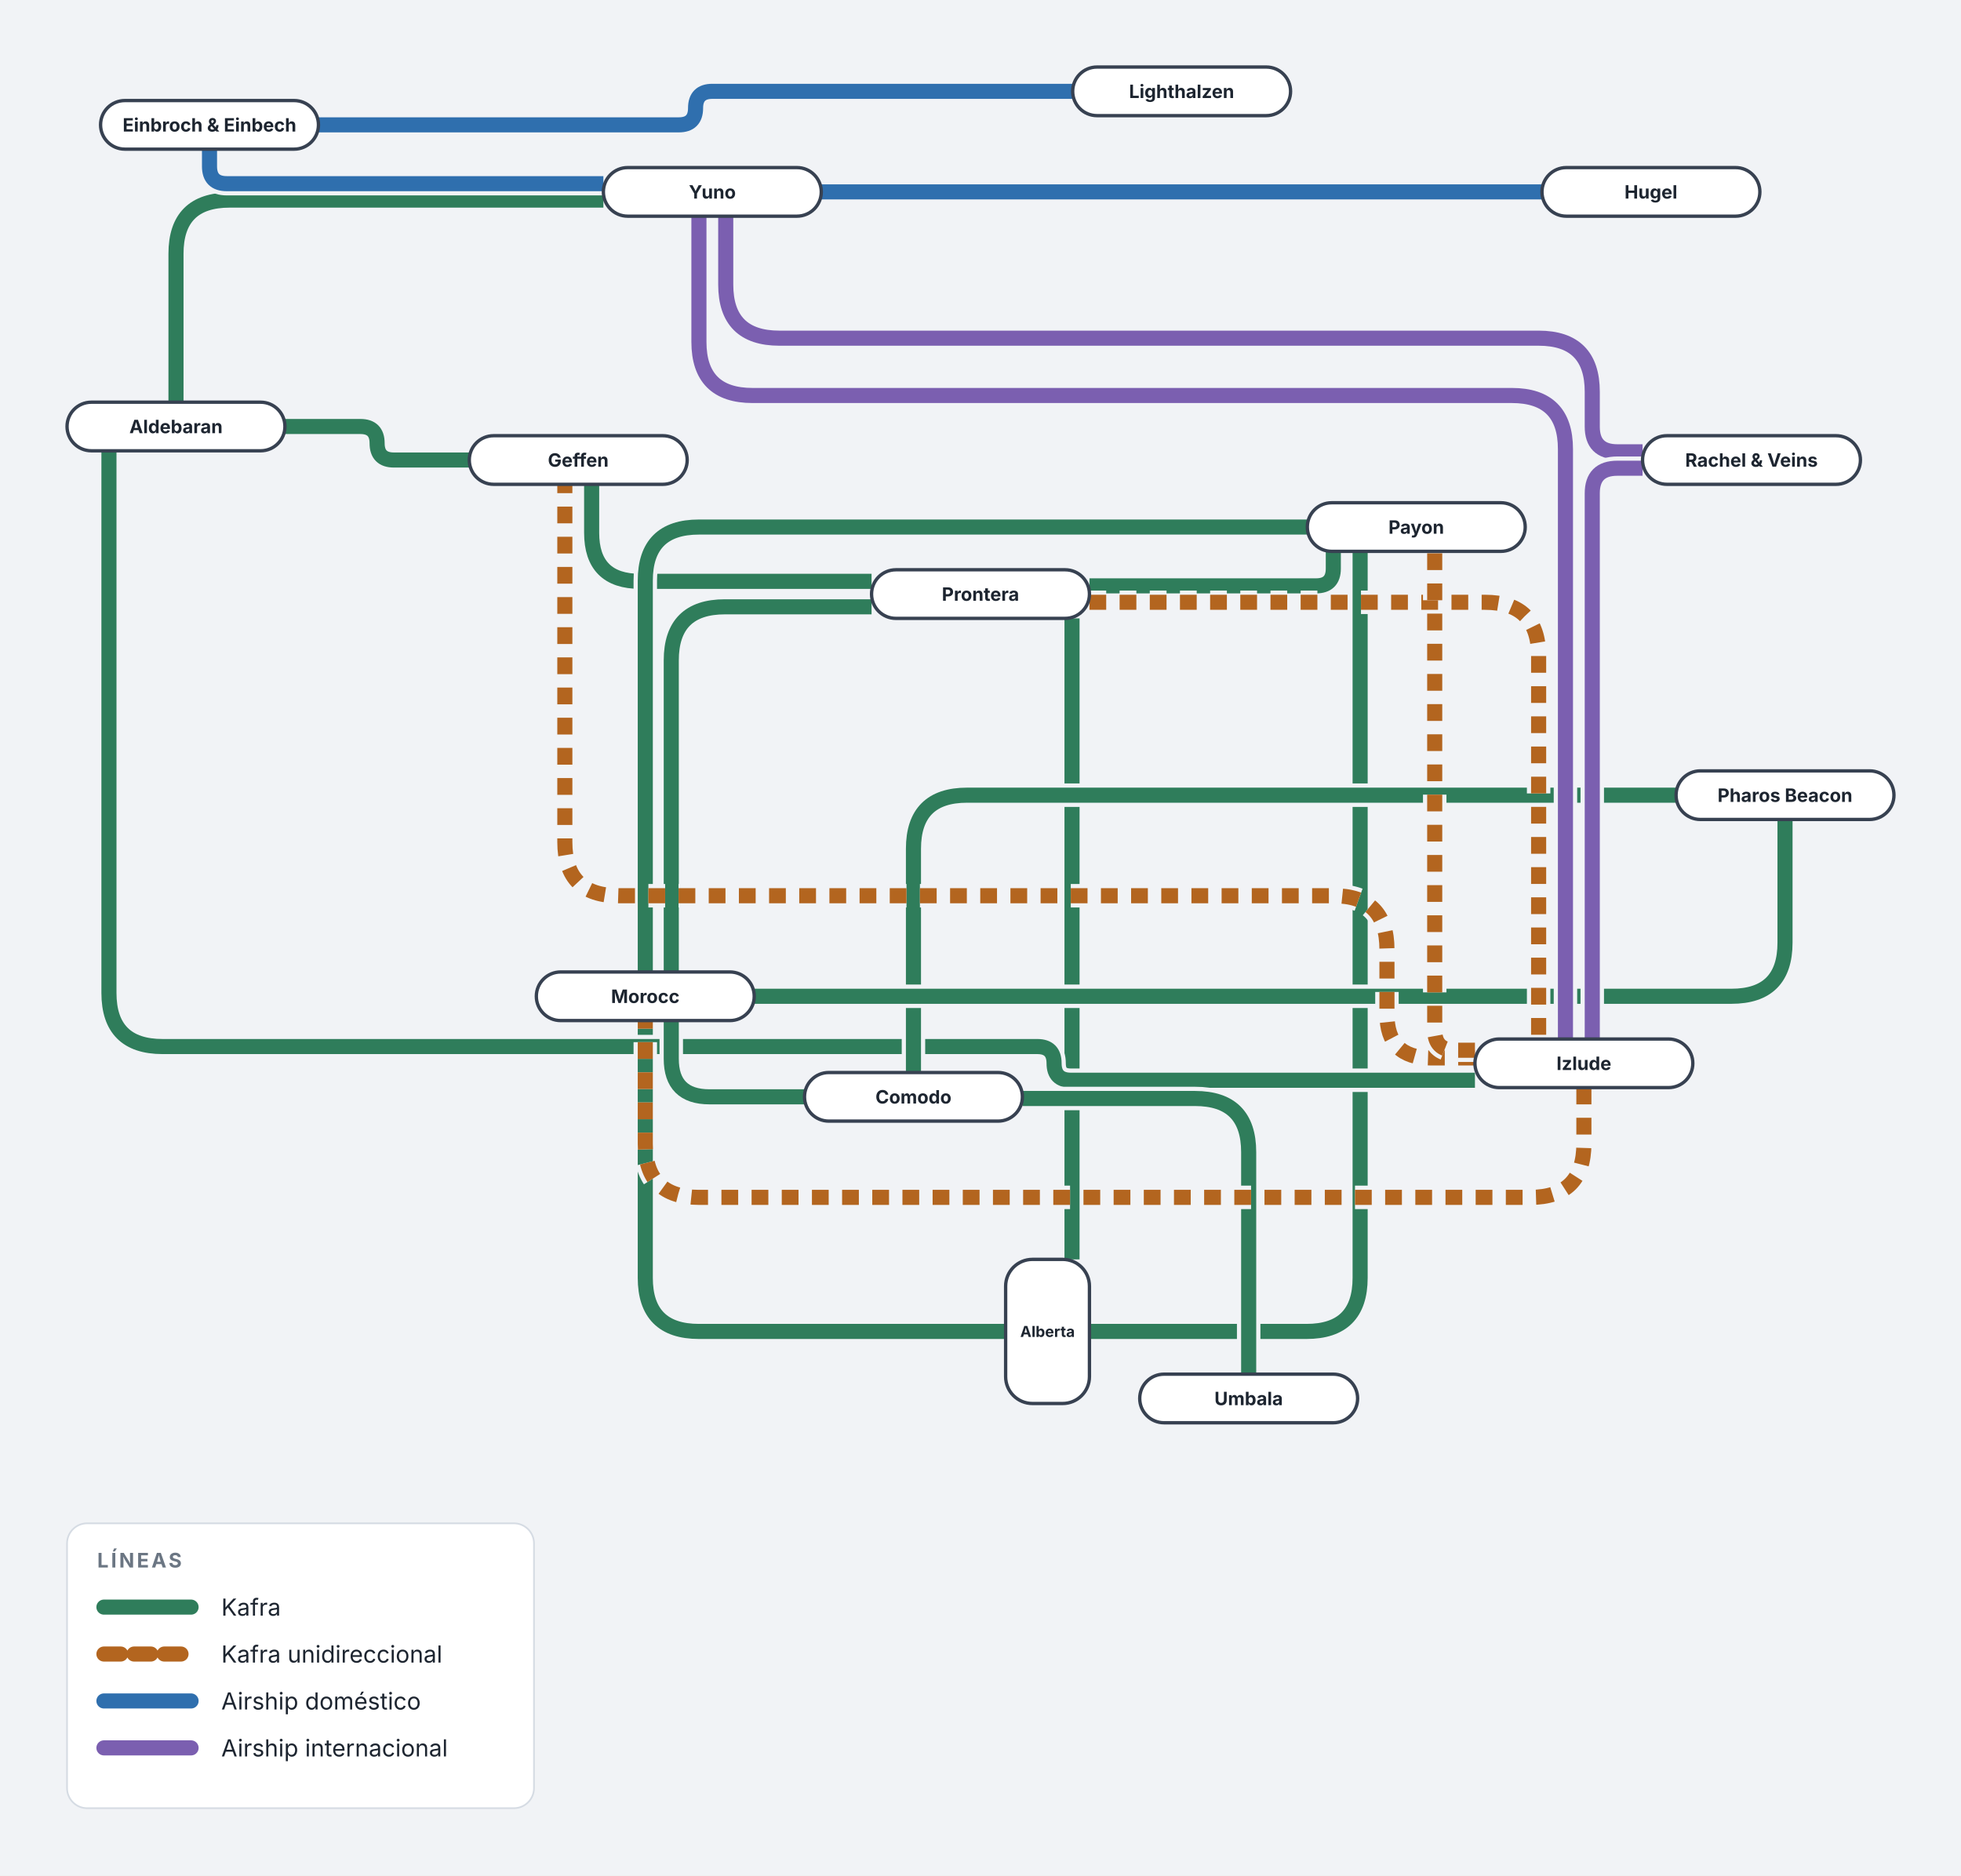
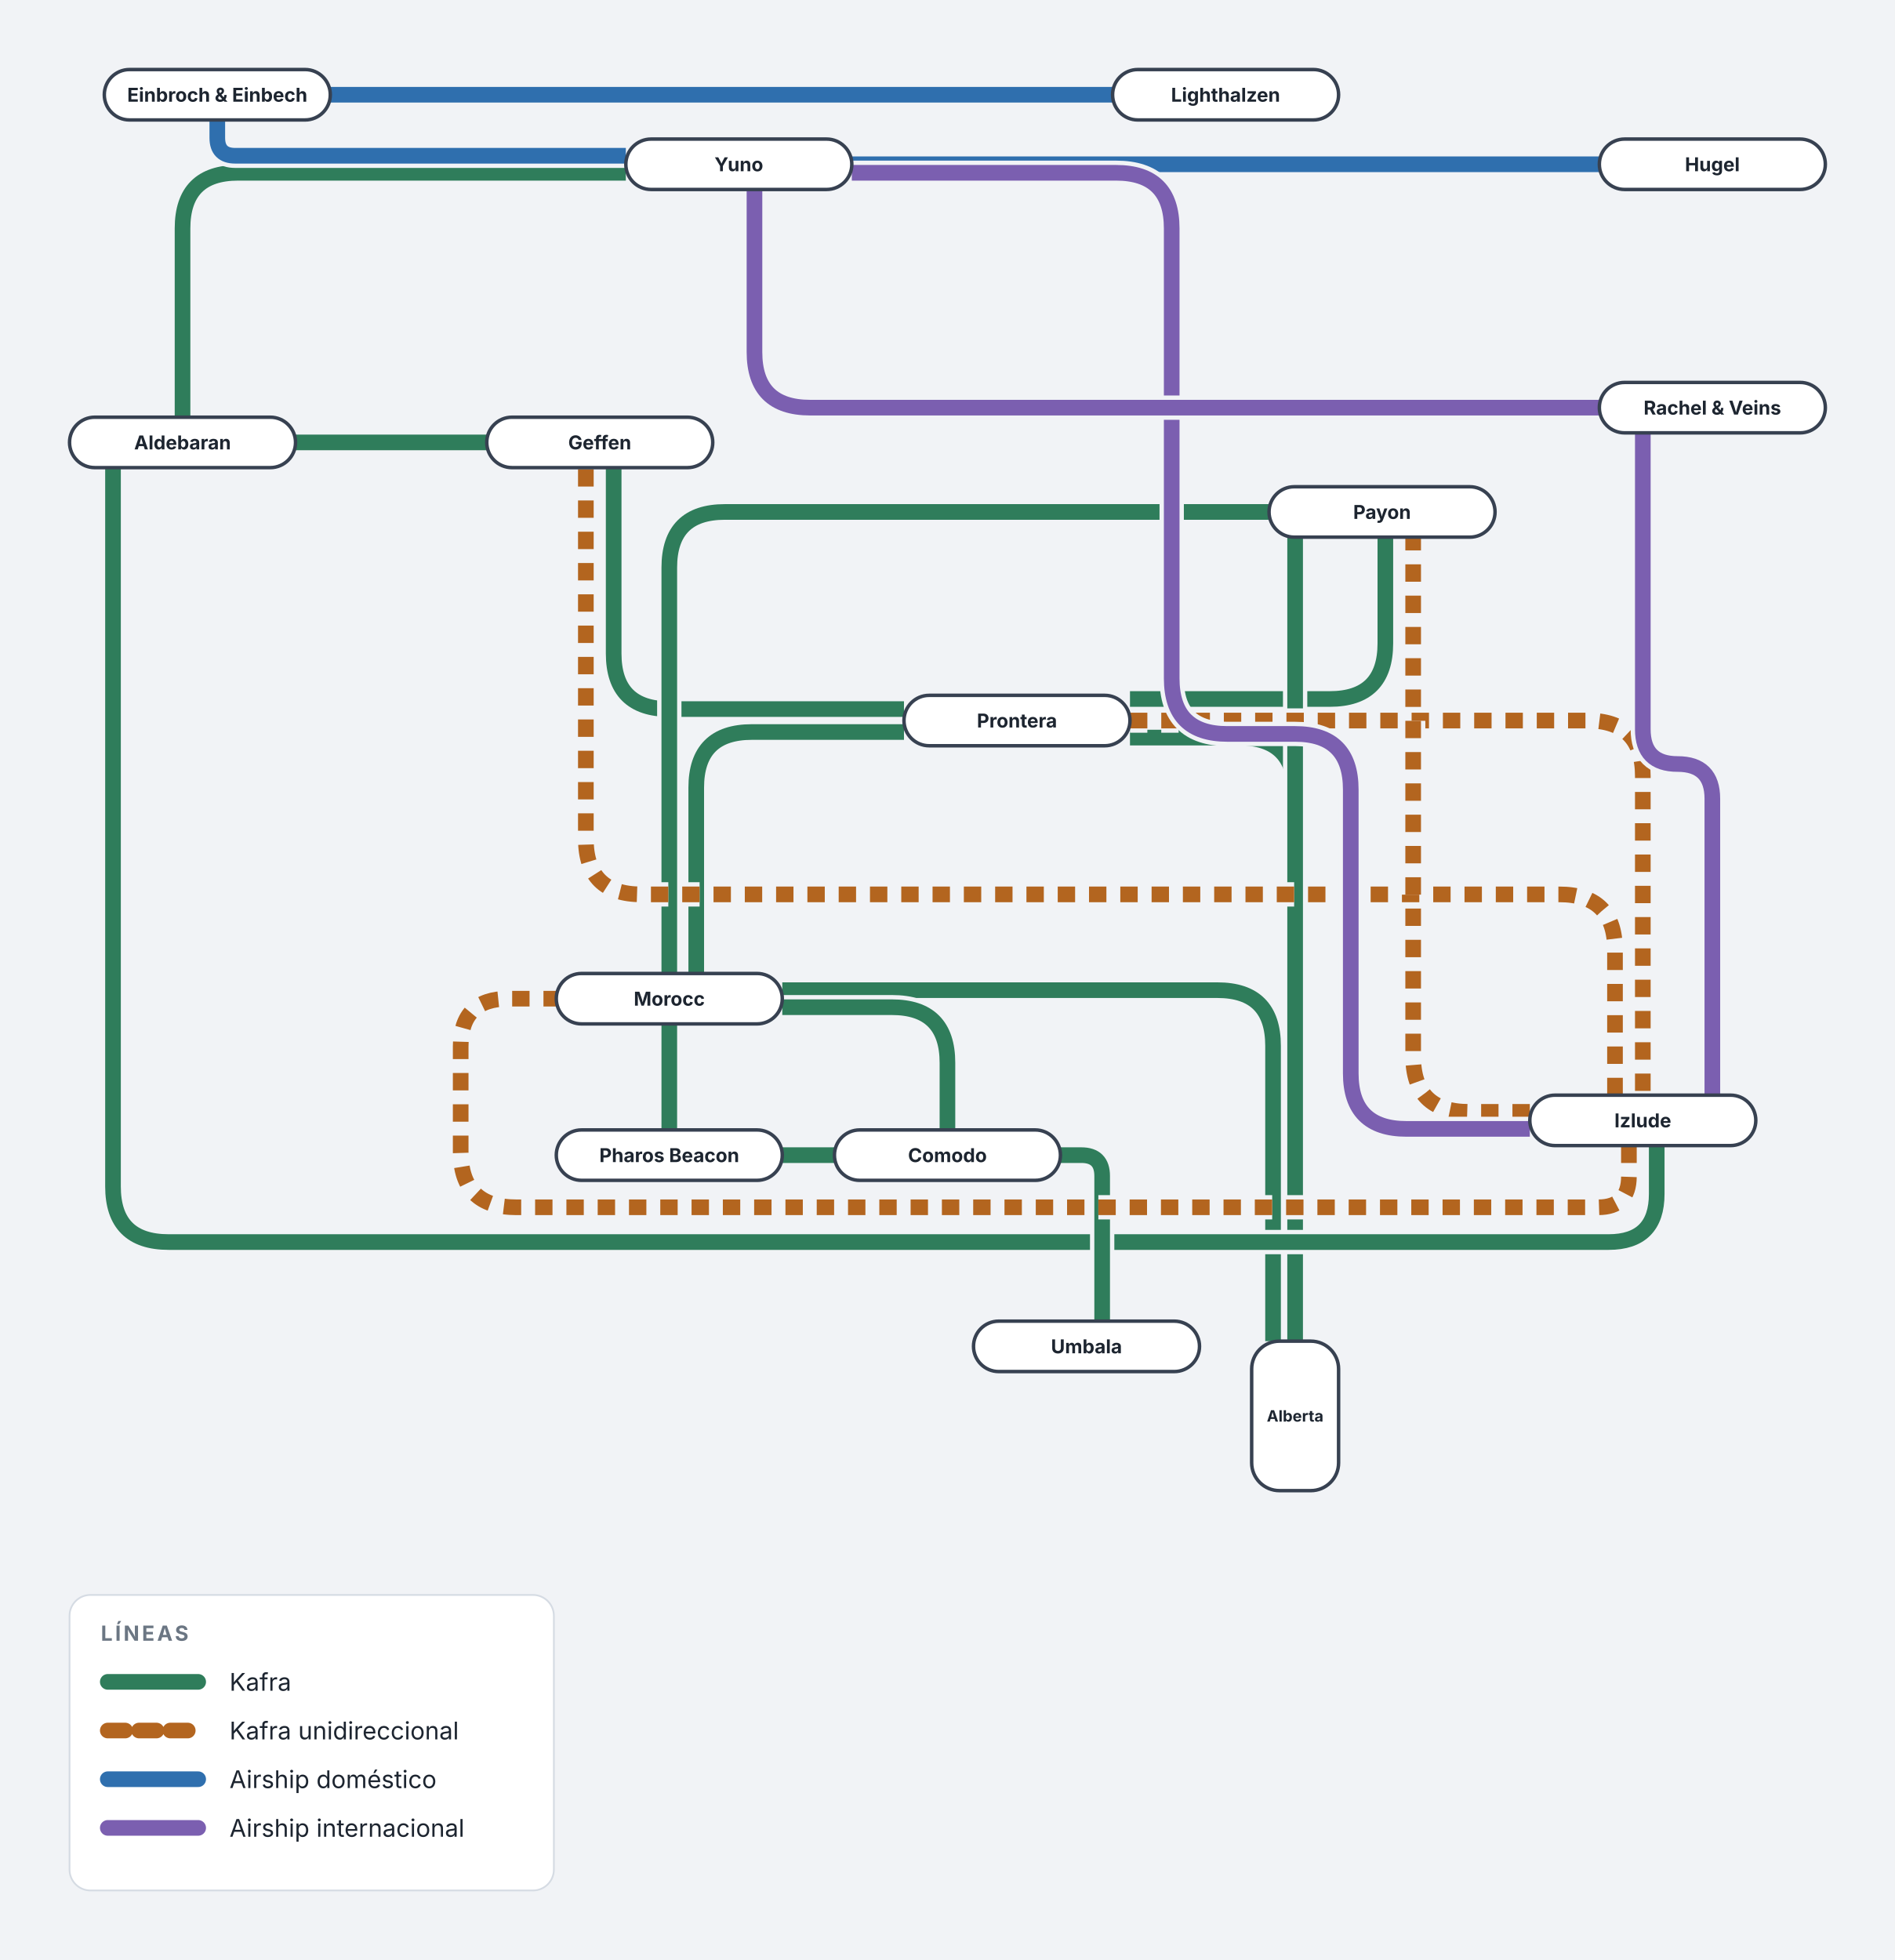
- <svg xmlns="http://www.w3.org/2000/svg" viewBox="135 25.5 1170 1119" width="1170" height="1119" class="linemap lm-root lm-theme-minimal" data-theme="minimal" font-family="Inter, 'Helvetica Neue', Helvetica, Arial, sans-serif" fill="#1d2530">
+ <svg xmlns="http://www.w3.org/2000/svg" viewBox="135 45.5 1090 1127.5" width="1090" height="1127.5" class="linemap lm-root lm-theme-minimal" data-theme="minimal" font-family="Inter, 'Helvetica Neue', Helvetica, Arial, sans-serif" fill="#1d2530">
  <style>
.lm-root{font-family:Inter, 'Helvetica Neue', Helvetica, Arial, sans-serif;fill:#1d2530}
.lm-bg{fill:#f1f3f6}
.lm-group-box{fill:#e4e8ee;stroke:#d3d9e1;stroke-width:1}
.lm-group-title{fill:#3d4855;font-weight:700}
.lm-shape{fill:#ffffff;stroke:#d5dbe3;stroke-width:1.25;stroke-linejoin:round}
.lm-shape-line{fill:none;stroke:#d5dbe3;stroke-width:1.25}
.lm-sheen{stroke:none;pointer-events:none}
.lm-group-tab{fill:#3d4855;stroke:none}
.lm-group-title-tab{fill:#f1f3f6;font-weight:600}
.lm-person{fill:#4f5b69;stroke:none}
.lm-label{fill:#1d2530;font-weight:500}
.lm-halo{stroke:#f1f3f6}
.lm-halo-in{stroke:#ffffff}
.lm-note-box{fill:#fafbfc;stroke:#e1e6ec;stroke-width:1}
.lm-note-text{fill:#6b7683;font-style:italic}
.lm-note-link{fill:none;stroke:#b4bcc6;stroke-width:1.2;stroke-dasharray:5 4}
.lm-casing{fill:none;stroke:#f1f3f6;stroke-linejoin:round}
.lm-casing-in{stroke:#ffffff}
.lm-strand{fill:none;stroke-linejoin:round}
.lm-edge-label-box{fill:#ffffff;stroke:#d5dbe3;stroke-width:1}
.lm-edge-label{fill:#1d2530;font-weight:600}
.lm-legend-box{fill:#ffffff;stroke:#d5dbe3;stroke-width:1}
.lm-legend-title{fill:#6b7683;font-weight:700;letter-spacing:0.12em}
.lm-legend-text{fill:#1d2530}
</style>
  <defs>
    <linearGradient id="lm-sheen-minimal-60" x1="0" y1="0" x2="0" y2="1">
      <stop offset="0" stop-color="#f1f4f8" stop-opacity="1" />
      <stop offset="0.6" stop-color="#f1f4f8" stop-opacity="0" />
    </linearGradient>
    <linearGradient id="lm-sheen-minimal-50" x1="0" y1="0" x2="0" y2="1">
      <stop offset="0" stop-color="#f1f4f8" stop-opacity="1" />
      <stop offset="0.5" stop-color="#f1f4f8" stop-opacity="0" />
    </linearGradient>
  </defs>
-   <rect x="135" y="25.5" width="1170" height="1119" class="lm-bg" fill="#f1f3f6" />
+   <rect x="135" y="45.5" width="1090" height="1127.5" class="lm-bg" fill="#f1f3f6" />
  <g class="edge" data-from="prontera" data-to="geffen" data-lines="K">
-     <path d="M655,372.4 L516.9,372.4 Q488,372.4 488,343.4 L488,314.5" class="lm-casing" stroke-width="14" />
-     <path d="M655,372.4 L516.9,372.4 Q488,372.4 488,343.4 L488,314.5" class="lm-strand" stroke="#2f7d5b" stroke-width="9" data-line="K" />
+     <path d="M655,453.4 L520,453.4 Q488,453.4 488,421.4 L488,314.5" class="lm-casing" stroke-width="14" />
+     <path d="M655,453.4 L520,453.4 Q488,453.4 488,421.4 L488,314.5" class="lm-strand" stroke="#2f7d5b" stroke-width="9" data-line="K" />
    <g class="lm-marks" data-line="K">
      <polygon points="488,320.5 485.3,330.9 490.7,330.9" fill="#ffffff" />
    </g>
  </g>
  <g class="edge" data-from="prontera" data-to="payon" data-lines="K">
-     <path d="M785,375.1 L920.2,375.1 Q930.5,375.1 930.5,364.8 L930.5,354.5" class="lm-casing" stroke-width="14" />
-     <path d="M785,375.1 L920.2,375.1 Q930.5,375.1 930.5,364.8 L930.5,354.5" class="lm-strand" stroke="#2f7d5b" stroke-width="9" data-line="K" />
+     <path d="M785,447.6 L899.9,447.6 Q931.9,447.6 931.9,415.6 L931.9,354.5" class="lm-casing" stroke-width="14" />
+     <path d="M785,447.6 L899.9,447.6 Q931.9,447.6 931.9,415.6 L931.9,354.5" class="lm-strand" stroke="#2f7d5b" stroke-width="9" data-line="K" />
+     <g class="lm-marks" data-line="K">
+       <polygon points="931.9,360.5 929.2,370.9 934.6,370.9" fill="#ffffff" />
+     </g>
  </g>
  <g class="edge" data-from="prontera" data-to="morocc" data-lines="K">
-     <path d="M655,387.6 L567.5,387.6 Q535.5,387.6 535.5,419.6 L535.5,605.5" class="lm-casing" stroke-width="14" />
-     <path d="M655,387.6 L567.5,387.6 Q535.5,387.6 535.5,419.6 L535.5,605.5" class="lm-strand" stroke="#2f7d5b" stroke-width="9" data-line="K" />
+     <path d="M655,466.6 L567.5,466.6 Q535.5,466.6 535.5,498.6 L535.5,605.5" class="lm-casing" stroke-width="14" />
+     <path d="M655,466.6 L567.5,466.6 Q535.5,466.6 535.5,498.6 L535.5,605.5" class="lm-strand" stroke="#2f7d5b" stroke-width="9" data-line="K" />
    <g class="lm-marks" data-line="K">
      <polygon points="535.5,599.5 538.2,589.2 532.8,589.2" fill="#ffffff" />
    </g>
  </g>
  <g class="edge" data-from="prontera" data-to="alberta" data-lines="K">
-     <path d="M774.6,394.5 L774.6,777" class="lm-casing" stroke-width="14" />
-     <path d="M774.6,394.5 L774.6,777" class="lm-strand" stroke="#2f7d5b" stroke-width="9" data-line="K" />
-     <g class="lm-marks" data-line="K">
-       <polygon points="774.6,771 777.3,760.7 771.9,760.7" fill="#ffffff" />
-       <polygon points="774.6,531 777.3,520.7 771.9,520.7" fill="#ffffff" />
+     <path d="M785,469.8 L848,469.8 Q880,469.8 880,501.8 L880,817" class="lm-casing" stroke-width="14" />
+     <path d="M785,469.8 L848,469.8 Q880,469.8 880,501.8 L880,817" class="lm-strand" stroke="#2f7d5b" stroke-width="9" data-line="K" />
+     <g class="lm-marks" data-line="K">
+       <polygon points="880,811 882.7,800.7 877.3,800.7" fill="#ffffff" />
+       <polygon points="880,571 882.7,560.7 877.3,560.7" fill="#ffffff" />
    </g>
  </g>
  <g class="edge" data-from="alberta" data-to="payon" data-lines="K">
-     <path d="M785,820 L914.5,820 Q946.5,820 946.5,788 L946.5,354.5" class="lm-casing" stroke-width="14" />
-     <path d="M785,820 L914.5,820 Q946.5,820 946.5,788 L946.5,354.5" class="lm-strand" stroke="#2f7d5b" stroke-width="9" data-line="K" />
-     <g class="lm-marks" data-line="K">
-       <polygon points="946.5,360.5 943.8,370.9 949.2,370.9" fill="#ffffff" />
-       <polygon points="946.5,600.5 943.8,610.8 949.2,610.8" fill="#ffffff" />
+     <path d="M880,817 L880,354.5" class="lm-casing" stroke-width="14" />
+     <path d="M880,817 L880,354.5" class="lm-strand" stroke="#2f7d5b" stroke-width="9" data-line="K" />
+     <g class="lm-marks" data-line="K">
+       <polygon points="880,360.5 877.3,370.9 882.7,370.9" fill="#ffffff" />
+       <polygon points="880,600.5 877.3,610.8 882.7,610.8" fill="#ffffff" />
    </g>
  </g>
  <g class="edge" data-from="alberta" data-to="morocc" data-lines="K">
-     <path d="M735,820 L552,820 Q520,820 520,788 L520,634.5" class="lm-casing" stroke-width="14" />
-     <path d="M735,820 L552,820 Q520,820 520,788 L520,634.5" class="lm-strand" stroke="#2f7d5b" stroke-width="9" data-line="K" />
-     <g class="lm-marks" data-line="K">
-       <polygon points="520,640.5 517.3,650.8 522.7,650.8" fill="#ffffff" />
+     <path d="M867.3,817 L867.3,647.1 Q867.3,615.1 835.3,615.1 L585,615.1" class="lm-casing" stroke-width="14" />
+     <path d="M867.3,817 L867.3,647.1 Q867.3,615.1 835.3,615.1 L585,615.1" class="lm-strand" stroke="#2f7d5b" stroke-width="9" data-line="K" />
+     <g class="lm-marks" data-line="K">
+       <polygon points="591,615.1 601.3,617.8 601.3,612.4" fill="#ffffff" />
    </g>
  </g>
  <g class="edge" data-from="geffen" data-to="aldebaran" data-lines="K">
-     <path d="M415,300 L370,300 Q360,300 360,290 L360,290 Q360,280 350,280 L305,280" class="lm-casing" stroke-width="14" />
-     <path d="M415,300 L370,300 Q360,300 360,290 L360,290 Q360,280 350,280 L305,280" class="lm-strand" stroke="#2f7d5b" stroke-width="9" data-line="K" />
-     <g class="lm-marks" data-line="K">
-       <polygon points="311,280 321.4,282.7 321.4,277.3" fill="#ffffff" />
+     <path d="M415,300 L305,300" class="lm-casing" stroke-width="14" />
+     <path d="M415,300 L305,300" class="lm-strand" stroke="#2f7d5b" stroke-width="9" data-line="K" />
+     <g class="lm-marks" data-line="K">
+       <polygon points="311,300 321.4,302.7 321.4,297.3" fill="#ffffff" />
    </g>
  </g>
  <g class="edge" data-from="aldebaran" data-to="izlude" data-lines="K">
-     <path d="M200,294.5 L200,618 Q200,650 232,650 L753.9,650 Q763.9,650 763.9,660 L763.9,660 Q763.9,670.1 773.9,670.1 L1015,670.1" class="lm-casing" stroke-width="14" />
-     <path d="M200,294.5 L200,618 Q200,650 232,650 L753.9,650 Q763.9,650 763.9,660 L763.9,660 Q763.9,670.1 773.9,670.1 L1015,670.1" class="lm-strand" stroke="#2f7d5b" stroke-width="9" data-line="K" />
-     <g class="lm-marks" data-line="K">
-       <polygon points="200,458.9 202.7,448.6 197.3,448.6" fill="#ffffff" />
-       <polygon points="406.8,650 396.5,647.3 396.5,652.7" fill="#ffffff" />
-       <polygon points="567.4,650 557.1,647.3 557.1,652.7" fill="#ffffff" />
-       <polygon points="1009,670.1 998.7,667.4 998.7,672.8" fill="#ffffff" />
+     <path d="M200,314.5 L200,728 Q200,760 232,760 L1060.3,760 Q1088,760 1088,732.3 L1088,704.5" class="lm-casing" stroke-width="14" />
+     <path d="M200,314.5 L200,728 Q200,760 232,760 L1060.3,760 Q1088,760 1088,732.3 L1088,704.5" class="lm-strand" stroke="#2f7d5b" stroke-width="9" data-line="K" />
+     <g class="lm-marks" data-line="K">
+       <polygon points="200,523.9 202.7,513.6 197.3,513.6" fill="#ffffff" />
+       <polygon points="447.7,760 437.3,757.3 437.3,762.7" fill="#ffffff" />
+       <polygon points="649.2,760 638.8,757.3 638.8,762.7" fill="#ffffff" />
+       <polygon points="850.7,760 840.3,757.3 840.3,762.7" fill="#ffffff" />
+       <polygon points="1088,710.5 1085.3,720.8 1090.7,720.8" fill="#ffffff" />
    </g>
  </g>
  <g class="edge" data-from="aldebaran" data-to="yuno" data-lines="K">
-     <path d="M240,265.5 L240,176.9 Q240,144.9 272,144.9 L495,144.9" class="lm-casing" stroke-width="14" />
-     <path d="M240,265.5 L240,176.9 Q240,144.9 272,144.9 L495,144.9" class="lm-strand" stroke="#2f7d5b" stroke-width="9" data-line="K" />
+     <path d="M240,285.5 L240,176.9 Q240,144.9 272,144.9 L495,144.9" class="lm-casing" stroke-width="14" />
+     <path d="M240,285.5 L240,176.9 Q240,144.9 272,144.9 L495,144.9" class="lm-strand" stroke="#2f7d5b" stroke-width="9" data-line="K" />
    <g class="lm-marks" data-line="K">
      <polygon points="489,144.9 478.7,142.2 478.7,147.6" fill="#ffffff" />
    </g>
  </g>
  <g class="edge" data-from="comodo" data-to="morocc" data-lines="K">
-     <path d="M615,680 L558.3,680 Q535.5,680 535.5,657.3 L535.5,634.5" class="lm-casing" stroke-width="14" />
-     <path d="M615,680 L558.3,680 Q535.5,680 535.5,657.3 L535.5,634.5" class="lm-strand" stroke="#2f7d5b" stroke-width="9" data-line="K" />
+     <path d="M680,695.5 L680,656.9 Q680,624.9 648,624.9 L585,624.9" class="lm-casing" stroke-width="14" />
+     <path d="M680,695.5 L680,656.9 Q680,624.9 648,624.9 L585,624.9" class="lm-strand" stroke="#2f7d5b" stroke-width="9" data-line="K" />
+     <g class="lm-marks" data-line="K">
+       <polygon points="591,624.9 601.3,627.6 601.3,622.2" fill="#ffffff" />
+     </g>
  </g>
  <g class="edge" data-from="comodo" data-to="umbala" data-lines="K">
-     <path d="M745,681 L848,681 Q880,681 880,713 L880,845.5" class="lm-casing" stroke-width="14" />
-     <path d="M745,681 L848,681 Q880,681 880,713 L880,845.5" class="lm-strand" stroke="#2f7d5b" stroke-width="9" data-line="K" />
-     <g class="lm-marks" data-line="K">
-       <polygon points="880,839.5 882.7,829.2 877.3,829.2" fill="#ffffff" />
+     <path d="M745,710 L757,710 Q769,710 769,722 L769,805.5" class="lm-casing" stroke-width="14" />
+     <path d="M745,710 L757,710 Q769,710 769,722 L769,805.5" class="lm-strand" stroke="#2f7d5b" stroke-width="9" data-line="K" />
+     <g class="lm-marks" data-line="K">
+       <polygon points="769,799.5 771.7,789.2 766.3,789.2" fill="#ffffff" />
    </g>
  </g>
  <g class="edge" data-from="morocc" data-to="payon" data-lines="K">
-     <path d="M520,605.5 L520,372 Q520,340 552,340 L915,340" class="lm-casing" stroke-width="14" />
-     <path d="M520,605.5 L520,372 Q520,340 552,340 L915,340" class="lm-strand" stroke="#2f7d5b" stroke-width="9" data-line="K" />
-     <g class="lm-marks" data-line="K">
-       <polygon points="909,340 898.7,337.3 898.7,342.7" fill="#ffffff" />
-       <polygon points="669,340 658.7,337.3 658.7,342.7" fill="#ffffff" />
+     <path d="M520,605.5 L520,372 Q520,340 552,340 L865,340" class="lm-casing" stroke-width="14" />
+     <path d="M520,605.5 L520,372 Q520,340 552,340 L865,340" class="lm-strand" stroke="#2f7d5b" stroke-width="9" data-line="K" />
+     <g class="lm-marks" data-line="K">
+       <polygon points="859,340 848.7,337.3 848.7,342.7" fill="#ffffff" />
+       <polygon points="619,340 608.7,337.3 608.7,342.7" fill="#ffffff" />
    </g>
  </g>
  <g class="edge" data-from="comodo" data-to="cmd_fild07" data-lines="K">
-     <path d="M680,665.5 L680,532 Q680,500 712,500 L1135,500" class="lm-casing" stroke-width="14" />
-     <path d="M680,665.5 L680,532 Q680,500 712,500 L1135,500" class="lm-strand" stroke="#2f7d5b" stroke-width="9" data-line="K" />
-     <g class="lm-marks" data-line="K">
-       <polygon points="1129,500 1118.7,497.3 1118.7,502.7" fill="#ffffff" />
-       <polygon points="889,500 878.7,497.3 878.7,502.7" fill="#ffffff" />
+     <path d="M615,710 L585,710" class="lm-casing" stroke-width="14" />
+     <path d="M615,710 L585,710" class="lm-strand" stroke="#2f7d5b" stroke-width="9" data-line="K" />
+     <g class="lm-marks" data-line="K">
+       <polygon points="591,710 601.3,712.7 601.3,707.3" fill="#ffffff" />
    </g>
  </g>
  <g class="edge" data-from="morocc" data-to="cmd_fild07" data-lines="K">
-     <path d="M585,620 L1168,620 Q1200,620 1200,588 L1200,514.5" class="lm-casing" stroke-width="14" />
-     <path d="M585,620 L1168,620 Q1200,620 1200,588 L1200,514.5" class="lm-strand" stroke="#2f7d5b" stroke-width="9" data-line="K" />
-     <g class="lm-marks" data-line="K">
-       <polygon points="784.2,620 773.8,617.3 773.8,622.7" fill="#ffffff" />
-       <polygon points="974.2,620 963.8,617.3 963.8,622.7" fill="#ffffff" />
-       <polygon points="1200,520.5 1197.3,530.8 1202.7,530.8" fill="#ffffff" />
+     <path d="M520,634.5 L520,695.5" class="lm-casing" stroke-width="14" />
+     <path d="M520,634.5 L520,695.5" class="lm-strand" stroke="#2f7d5b" stroke-width="9" data-line="K" />
+     <g class="lm-marks" data-line="K">
+       <polygon points="520,689.5 522.7,679.2 517.3,679.2" fill="#ffffff" />
    </g>
  </g>
  <g class="edge" data-from="prontera" data-to="izlude" data-lines="KO">
-     <path d="M785,384.9 L1021,384.9 Q1053,384.9 1053,416.9 L1053,645.5" class="lm-casing" stroke-width="14" />
-     <path d="M785,384.9 L1021,384.9 Q1053,384.9 1053,416.9 L1053,645.5" class="lm-strand" stroke="#b3651f" stroke-width="9" data-line="KO" />
+     <path d="M785,460 L1048,460 Q1080,460 1080,492 L1080,675.5" class="lm-casing" stroke-width="14" />
+     <path d="M785,460 L1048,460 Q1080,460 1080,492 L1080,675.5" class="lm-strand" stroke="#b3651f" stroke-width="9" data-line="KO" />
    <g class="lm-marks" data-line="KO">
-       <polygon points="1053,639.5 1055.7,629.2 1050.3,629.2" fill="#ffffff" />
+       <polygon points="919.2,460 908.8,457.3 908.8,462.7" fill="#ffffff" />
+       <polygon points="1080,669.5 1082.7,659.2 1077.3,659.2" fill="#ffffff" />
    </g>
  </g>
  <g class="edge" data-from="izlude" data-to="geffen" data-lines="KO">
-     <path d="M1015,656.8 L988.7,656.8 Q962.5,656.8 962.5,630.6 L962.5,592 Q962.5,560 930.5,560 L504,560 Q472,560 472,528 L472,314.5" class="lm-casing" stroke-width="14" />
-     <path d="M1015,656.8 L988.7,656.8 Q962.5,656.8 962.5,630.6 L962.5,592 Q962.5,560 930.5,560 L504,560 Q472,560 472,528 L472,314.5" class="lm-strand" stroke="#b3651f" stroke-width="9" data-line="KO" />
+     <path d="M1064,675.5 L1064,592 Q1064,560 1032,560 L504,560 Q472,560 472,528 L472,314.5" class="lm-casing" stroke-width="14" />
+     <path d="M1064,675.5 L1064,592 Q1064,560 1032,560 L504,560 Q472,560 472,528 L472,314.5" class="lm-strand" stroke="#b3651f" stroke-width="9" data-line="KO" />
    <g class="lm-marks" data-line="KO">
-       <polygon points="712.1,560 722.4,562.7 722.4,557.3" fill="#ffffff" />
+       <polygon points="847.8,560 858.2,562.7 858.2,557.3" fill="#ffffff" />
+       <polygon points="677.8,560 688.2,562.7 688.2,557.3" fill="#ffffff" />
      <polygon points="472,320.5 469.3,330.9 474.7,330.9" fill="#ffffff" />
    </g>
  </g>
  <g class="edge" data-from="izlude" data-to="payon" data-lines="KO">
-     <path d="M1015,652.2 L1003,652.2 Q991,652.2 991,640.2 L991,354.5" class="lm-casing" stroke-width="14" />
-     <path d="M1015,652.2 L1003,652.2 Q991,652.2 991,640.2 L991,354.5" class="lm-strand" stroke="#b3651f" stroke-width="9" data-line="KO" />
+     <path d="M1015,685.1 L979.9,685.1 Q947.9,685.1 947.9,653.1 L947.9,354.5" class="lm-casing" stroke-width="14" />
+     <path d="M1015,685.1 L979.9,685.1 Q947.9,685.1 947.9,653.1 L947.9,354.5" class="lm-strand" stroke="#b3651f" stroke-width="9" data-line="KO" />
    <g class="lm-marks" data-line="KO">
-       <polygon points="991,360.5 988.3,370.9 993.7,370.9" fill="#ffffff" />
+       <polygon points="947.9,360.5 945.2,370.9 950.6,370.9" fill="#ffffff" />
+       <polygon points="947.9,600.5 945.2,610.8 950.6,610.8" fill="#ffffff" />
    </g>
  </g>
  <g class="edge" data-from="izlude" data-to="morocc" data-lines="KO">
-     <path d="M1080,674.5 L1080,708 Q1080,740 1048,740 L552,740 Q520,740 520,708 L520,634.5" class="lm-casing" stroke-width="14" />
-     <path d="M1080,674.5 L1080,708 Q1080,740 1048,740 L552,740 Q520,740 520,708 L520,634.5" class="lm-strand" stroke="#b3651f" stroke-width="9" data-line="KO" />
+     <path d="M1072,704.5 L1072,722.3 Q1072,740 1054.3,740 L432,740 Q400,740 400,708 L400,647.5 Q400,620 427.5,620 L455,620" class="lm-casing" stroke-width="14" />
+     <path d="M1072,704.5 L1072,722.3 Q1072,740 1054.3,740 L432,740 Q400,740 400,708 L400,647.5 Q400,620 427.5,620 L455,620" class="lm-strand" stroke="#b3651f" stroke-width="9" data-line="KO" />
    <g class="lm-marks" data-line="KO">
-       <polygon points="794.8,740 805.2,742.7 805.2,737.3" fill="#ffffff" />
-       <polygon points="520,640.5 517.3,650.8 522.7,650.8" fill="#ffffff" />
+       <polygon points="829.2,740 839.5,742.7 839.5,737.3" fill="#ffffff" />
+       <polygon points="632.5,740 642.8,742.7 642.8,737.3" fill="#ffffff" />
+       <polygon points="449,620 438.7,617.3 438.7,622.7" fill="#ffffff" />
    </g>
  </g>
  <g class="edge" data-from="yuno" data-to="einbroch" data-lines="AD">
    <path d="M495,135.1 L270.3,135.1 Q260,135.1 260,124.8 L260,114.5" class="lm-casing" stroke-width="14" />
    <path d="M495,135.1 L270.3,135.1 Q260,135.1 260,124.8 L260,114.5" class="lm-strand" stroke="#2f6fae" stroke-width="9" data-line="AD" />
  </g>
  <g class="edge" data-from="einbroch" data-to="lighthalzen" data-lines="AD">
-     <path d="M325,100 L540,100 Q550,100 550,90 L550,90 Q550,80 560,80 L775,80" class="lm-casing" stroke-width="14" />
-     <path d="M325,100 L540,100 Q550,100 550,90 L550,90 Q550,80 560,80 L775,80" class="lm-strand" stroke="#2f6fae" stroke-width="9" data-line="AD" />
+     <path d="M325,100 L775,100" class="lm-casing" stroke-width="14" />
+     <path d="M325,100 L775,100" class="lm-strand" stroke="#2f6fae" stroke-width="9" data-line="AD" />
    <g class="lm-marks" data-line="AD">
-       <polygon points="769,80 758.7,77.3 758.7,82.7" fill="#ffffff" />
+       <polygon points="769,100 758.7,97.3 758.7,102.7" fill="#ffffff" />
+       <polygon points="529,100 518.7,97.3 518.7,102.7" fill="#ffffff" />
    </g>
  </g>
  <g class="edge" data-from="yuno" data-to="hugel" data-lines="AD">
    <path d="M625,140 L1055,140" class="lm-casing" stroke-width="14" />
    <path d="M625,140 L1055,140" class="lm-strand" stroke="#2f6fae" stroke-width="9" data-line="AD" />
    <g class="lm-marks" data-line="AD">
      <polygon points="1049,140 1038.7,137.3 1038.7,142.7" fill="#ffffff" />
      <polygon points="809,140 798.7,137.3 798.7,142.7" fill="#ffffff" />
    </g>
  </g>
  <g class="edge" data-from="izlude" data-to="yuno" data-lines="AI">
-     <path d="M1069,645.5 L1069,293.5 Q1069,261.5 1037,261.5 L584,261.5 Q552,261.5 552,229.5 L552,154.5" class="lm-casing" stroke-width="14" />
-     <path d="M1069,645.5 L1069,293.5 Q1069,261.5 1037,261.5 L584,261.5 Q552,261.5 552,229.5 L552,154.5" class="lm-strand" stroke="#7b5fb0" stroke-width="9" data-line="AI" />
+     <path d="M1015,694.9 L944,694.9 Q912,694.9 912,662.9 L912,499.7 Q912,467.7 880,467.7 L841,467.7 Q809,467.7 809,435.7 L809,176.9 Q809,144.9 777,144.9 L625,144.9" class="lm-casing" stroke-width="14" />
+     <path d="M1015,694.9 L944,694.9 Q912,694.9 912,662.9 L912,499.7 Q912,467.7 880,467.7 L841,467.7 Q809,467.7 809,435.7 L809,176.9 Q809,144.9 777,144.9 L625,144.9" class="lm-strand" stroke="#7b5fb0" stroke-width="9" data-line="AI" />
    <g class="lm-marks" data-line="AI">
-       <polygon points="1069,466.8 1066.3,477.2 1071.7,477.2" fill="#ffffff" />
-       <polygon points="805.3,261.5 815.7,264.2 815.7,258.8" fill="#ffffff" />
-       <polygon points="552,160.5 549.3,170.9 554.7,170.9" fill="#ffffff" />
+       <polygon points="809,301.1 806.3,311.5 811.7,311.5" fill="#ffffff" />
+       <polygon points="631,144.9 641.3,147.6 641.3,142.2" fill="#ffffff" />
    </g>
  </g>
  <g class="edge" data-from="yuno" data-to="rachel" data-lines="AI">
-     <path d="M568,154.5 L568,195.3 Q568,227.3 600,227.3 L1053,227.3 Q1085,227.3 1085,259.3 L1085,280.1 Q1085,295.1 1100,295.1 L1115,295.1" class="lm-casing" stroke-width="14" />
-     <path d="M568,154.5 L568,195.3 Q568,227.3 600,227.3 L1053,227.3 Q1085,227.3 1085,259.3 L1085,280.1 Q1085,295.1 1100,295.1 L1115,295.1" class="lm-strand" stroke="#7b5fb0" stroke-width="9" data-line="AI" />
+     <path d="M569,154.5 L569,248 Q569,280 601,280 L1055,280" class="lm-casing" stroke-width="14" />
+     <path d="M569,154.5 L569,248 Q569,280 601,280 L1055,280" class="lm-strand" stroke="#7b5fb0" stroke-width="9" data-line="AI" />
    <g class="lm-marks" data-line="AI">
-       <polygon points="831.7,227.3 821.3,224.6 821.3,230" fill="#ffffff" />
+       <polygon points="1049,280 1038.7,277.3 1038.7,282.7" fill="#ffffff" />
+       <polygon points="809,280 798.7,277.3 798.7,282.7" fill="#ffffff" />
    </g>
  </g>
  <g class="edge" data-from="rachel" data-to="izlude" data-lines="AI">
-     <path d="M1115,304.9 L1100,304.9 Q1085,304.9 1085,319.9 L1085,645.5" class="lm-casing" stroke-width="14" />
-     <path d="M1115,304.9 L1100,304.9 Q1085,304.9 1085,319.9 L1085,645.5" class="lm-strand" stroke="#7b5fb0" stroke-width="9" data-line="AI" />
+     <path d="M1080,294.5 L1080,465 Q1080,485 1100,485 L1100,485 Q1120,485 1120,505 L1120,675.5" class="lm-casing" stroke-width="14" />
+     <path d="M1080,294.5 L1080,465 Q1080,485 1100,485 L1100,485 Q1120,485 1120,505 L1120,675.5" class="lm-strand" stroke="#7b5fb0" stroke-width="9" data-line="AI" />
    <g class="lm-marks" data-line="AI">
-       <polygon points="1085,639.5 1087.7,629.2 1082.3,629.2" fill="#ffffff" />
-       <polygon points="1085,399.5 1087.7,389.2 1082.3,389.2" fill="#ffffff" />
+       <polygon points="1120,669.5 1122.7,659.2 1117.3,659.2" fill="#ffffff" />
    </g>
  </g>
  <g class="node" id="prontera" data-label="Prontera" data-shape="box">
-     <rect x="655" y="365.5" width="130" height="29" rx="14.5" class="lm-shape" />
-     <rect x="655" y="365.5" width="130" height="29" rx="14.5" class="lm-sheen" fill="url(#lm-sheen-minimal-60)" />
-     <text font-size="11" text-anchor="middle" dominant-baseline="central" class="lm-label">
-       <tspan x="720" y="380">Prontera</tspan>
+     <rect x="655" y="445.5" width="130" height="29" rx="14.5" class="lm-shape" />
+     <rect x="655" y="445.5" width="130" height="29" rx="14.5" class="lm-sheen" fill="url(#lm-sheen-minimal-60)" />
+     <text font-size="11" text-anchor="middle" dominant-baseline="central" class="lm-label">
+       <tspan x="720" y="460">Prontera</tspan>
    </text>
  </g>
  <g class="node" id="izlude" data-label="Izlude" data-shape="box">
-     <rect x="1015" y="645.5" width="130" height="29" rx="14.5" class="lm-shape" />
-     <rect x="1015" y="645.5" width="130" height="29" rx="14.5" class="lm-sheen" fill="url(#lm-sheen-minimal-60)" />
-     <text font-size="11" text-anchor="middle" dominant-baseline="central" class="lm-label">
-       <tspan x="1080" y="660">Izlude</tspan>
+     <rect x="1015" y="675.5" width="130" height="29" rx="14.5" class="lm-shape" />
+     <rect x="1015" y="675.5" width="130" height="29" rx="14.5" class="lm-sheen" fill="url(#lm-sheen-minimal-60)" />
+     <text font-size="11" text-anchor="middle" dominant-baseline="central" class="lm-label">
+       <tspan x="1080" y="690">Izlude</tspan>
    </text>
  </g>
  <g class="node" id="alberta" data-label="Alberta" data-shape="box">
-     <rect x="735" y="777" width="50" height="86" rx="16" class="lm-shape" />
-     <rect x="735" y="777" width="50" height="86" rx="16" class="lm-sheen" fill="url(#lm-sheen-minimal-50)" />
+     <rect x="855" y="817" width="50" height="86" rx="16" class="lm-shape" />
+     <rect x="855" y="817" width="50" height="86" rx="16" class="lm-sheen" fill="url(#lm-sheen-minimal-50)" />
    <text font-size="9" text-anchor="middle" dominant-baseline="central" class="lm-label">
-       <tspan x="760" y="820">Alberta</tspan>
+       <tspan x="880" y="860">Alberta</tspan>
    </text>
  </g>
  <g class="node" id="geffen" data-label="Geffen" data-shape="box">
    <rect x="415" y="285.5" width="130" height="29" rx="14.5" class="lm-shape" />
    <rect x="415" y="285.5" width="130" height="29" rx="14.5" class="lm-sheen" fill="url(#lm-sheen-minimal-60)" />
    <text font-size="11" text-anchor="middle" dominant-baseline="central" class="lm-label">
      <tspan x="480" y="300">Geffen</tspan>
    </text>
  </g>
  <g class="node" id="payon" data-label="Payon" data-shape="box">
-     <rect x="915" y="325.5" width="130" height="29" rx="14.5" class="lm-shape" />
-     <rect x="915" y="325.5" width="130" height="29" rx="14.5" class="lm-sheen" fill="url(#lm-sheen-minimal-60)" />
-     <text font-size="11" text-anchor="middle" dominant-baseline="central" class="lm-label">
-       <tspan x="980" y="340">Payon</tspan>
+     <rect x="865" y="325.5" width="130" height="29" rx="14.5" class="lm-shape" />
+     <rect x="865" y="325.5" width="130" height="29" rx="14.5" class="lm-sheen" fill="url(#lm-sheen-minimal-60)" />
+     <text font-size="11" text-anchor="middle" dominant-baseline="central" class="lm-label">
+       <tspan x="930" y="340">Payon</tspan>
    </text>
  </g>
  <g class="node" id="morocc" data-label="Morocc" data-shape="box">
    <rect x="455" y="605.5" width="130" height="29" rx="14.5" class="lm-shape" />
    <rect x="455" y="605.5" width="130" height="29" rx="14.5" class="lm-sheen" fill="url(#lm-sheen-minimal-60)" />
    <text font-size="11" text-anchor="middle" dominant-baseline="central" class="lm-label">
      <tspan x="520" y="620">Morocc</tspan>
    </text>
  </g>
  <g class="node" id="comodo" data-label="Comodo" data-shape="box">
-     <rect x="615" y="665.5" width="130" height="29" rx="14.5" class="lm-shape" />
-     <rect x="615" y="665.5" width="130" height="29" rx="14.5" class="lm-sheen" fill="url(#lm-sheen-minimal-60)" />
-     <text font-size="11" text-anchor="middle" dominant-baseline="central" class="lm-label">
-       <tspan x="680" y="680">Comodo</tspan>
+     <rect x="615" y="695.5" width="130" height="29" rx="14.5" class="lm-shape" />
+     <rect x="615" y="695.5" width="130" height="29" rx="14.5" class="lm-sheen" fill="url(#lm-sheen-minimal-60)" />
+     <text font-size="11" text-anchor="middle" dominant-baseline="central" class="lm-label">
+       <tspan x="680" y="710">Comodo</tspan>
    </text>
  </g>
  <g class="node" id="umbala" data-label="Umbala" data-shape="box">
-     <rect x="815" y="845.5" width="130" height="29" rx="14.5" class="lm-shape" />
-     <rect x="815" y="845.5" width="130" height="29" rx="14.5" class="lm-sheen" fill="url(#lm-sheen-minimal-60)" />
-     <text font-size="11" text-anchor="middle" dominant-baseline="central" class="lm-label">
-       <tspan x="880" y="860">Umbala</tspan>
+     <rect x="695" y="805.5" width="130" height="29" rx="14.5" class="lm-shape" />
+     <rect x="695" y="805.5" width="130" height="29" rx="14.5" class="lm-sheen" fill="url(#lm-sheen-minimal-60)" />
+     <text font-size="11" text-anchor="middle" dominant-baseline="central" class="lm-label">
+       <tspan x="760" y="820">Umbala</tspan>
    </text>
  </g>
  <g class="node" id="aldebaran" data-label="Aldebaran" data-shape="box">
-     <rect x="175" y="265.5" width="130" height="29" rx="14.5" class="lm-shape" />
-     <rect x="175" y="265.5" width="130" height="29" rx="14.5" class="lm-sheen" fill="url(#lm-sheen-minimal-60)" />
-     <text font-size="11" text-anchor="middle" dominant-baseline="central" class="lm-label">
-       <tspan x="240" y="280">Aldebaran</tspan>
+     <rect x="175" y="285.5" width="130" height="29" rx="14.5" class="lm-shape" />
+     <rect x="175" y="285.5" width="130" height="29" rx="14.5" class="lm-sheen" fill="url(#lm-sheen-minimal-60)" />
+     <text font-size="11" text-anchor="middle" dominant-baseline="central" class="lm-label">
+       <tspan x="240" y="300">Aldebaran</tspan>
    </text>
  </g>
  <g class="node" id="cmd_fild07" data-label="Pharos Beacon" data-shape="box">
-     <rect x="1135" y="485.5" width="130" height="29" rx="14.5" class="lm-shape" />
-     <rect x="1135" y="485.5" width="130" height="29" rx="14.5" class="lm-sheen" fill="url(#lm-sheen-minimal-60)" />
-     <text font-size="11" text-anchor="middle" dominant-baseline="central" class="lm-label">
-       <tspan x="1200" y="500">Pharos Beacon</tspan>
+     <rect x="455" y="695.5" width="130" height="29" rx="14.5" class="lm-shape" />
+     <rect x="455" y="695.5" width="130" height="29" rx="14.5" class="lm-sheen" fill="url(#lm-sheen-minimal-60)" />
+     <text font-size="11" text-anchor="middle" dominant-baseline="central" class="lm-label">
+       <tspan x="520" y="710">Pharos Beacon</tspan>
    </text>
  </g>
  <g class="node" id="yuno" data-label="Yuno" data-shape="box">
    <rect x="495" y="125.5" width="130" height="29" rx="14.5" class="lm-shape" />
    <rect x="495" y="125.5" width="130" height="29" rx="14.5" class="lm-sheen" fill="url(#lm-sheen-minimal-60)" />
    <text font-size="11" text-anchor="middle" dominant-baseline="central" class="lm-label">
      <tspan x="560" y="140">Yuno</tspan>
    </text>
  </g>
  <g class="node" id="einbroch" data-label="Einbroch &amp; Einbech" data-shape="box">
    <rect x="195" y="85.5" width="130" height="29" rx="14.5" class="lm-shape" />
    <rect x="195" y="85.5" width="130" height="29" rx="14.5" class="lm-sheen" fill="url(#lm-sheen-minimal-60)" />
    <text font-size="11" text-anchor="middle" dominant-baseline="central" class="lm-label">
      <tspan x="260" y="100">Einbroch &amp; Einbech</tspan>
    </text>
  </g>
  <g class="node" id="lighthalzen" data-label="Lighthalzen" data-shape="box">
-     <rect x="775" y="65.5" width="130" height="29" rx="14.5" class="lm-shape" />
-     <rect x="775" y="65.5" width="130" height="29" rx="14.5" class="lm-sheen" fill="url(#lm-sheen-minimal-60)" />
-     <text font-size="11" text-anchor="middle" dominant-baseline="central" class="lm-label">
-       <tspan x="840" y="80">Lighthalzen</tspan>
+     <rect x="775" y="85.5" width="130" height="29" rx="14.5" class="lm-shape" />
+     <rect x="775" y="85.5" width="130" height="29" rx="14.5" class="lm-sheen" fill="url(#lm-sheen-minimal-60)" />
+     <text font-size="11" text-anchor="middle" dominant-baseline="central" class="lm-label">
+       <tspan x="840" y="100">Lighthalzen</tspan>
    </text>
  </g>
  <g class="node" id="hugel" data-label="Hugel" data-shape="box">
    <rect x="1055" y="125.5" width="130" height="29" rx="14.5" class="lm-shape" />
    <rect x="1055" y="125.5" width="130" height="29" rx="14.5" class="lm-sheen" fill="url(#lm-sheen-minimal-60)" />
    <text font-size="11" text-anchor="middle" dominant-baseline="central" class="lm-label">
      <tspan x="1120" y="140">Hugel</tspan>
    </text>
  </g>
  <g class="node" id="rachel" data-label="Rachel &amp; Veins" data-shape="box">
-     <rect x="1115" y="285.5" width="130" height="29" rx="14.5" class="lm-shape" />
-     <rect x="1115" y="285.5" width="130" height="29" rx="14.5" class="lm-sheen" fill="url(#lm-sheen-minimal-60)" />
-     <text font-size="11" text-anchor="middle" dominant-baseline="central" class="lm-label">
-       <tspan x="1180" y="300">Rachel &amp; Veins</tspan>
+     <rect x="1055" y="265.5" width="130" height="29" rx="14.5" class="lm-shape" />
+     <rect x="1055" y="265.5" width="130" height="29" rx="14.5" class="lm-sheen" fill="url(#lm-sheen-minimal-60)" />
+     <text font-size="11" text-anchor="middle" dominant-baseline="central" class="lm-label">
+       <tspan x="1120" y="280">Rachel &amp; Veins</tspan>
    </text>
  </g>
  <g class="legend">
-     <rect x="175" y="934.5" width="278.6" height="170" rx="12" class="lm-legend-box" />
-     <text x="193" y="956.5" font-size="12" class="lm-legend-title" dominant-baseline="central">LÍNEAS</text>
+     <rect x="175" y="963" width="278.6" height="170" rx="12" class="lm-legend-box" />
+     <text x="193" y="985" font-size="12" class="lm-legend-title" dominant-baseline="central">LÍNEAS</text>
    <g class="legend-row" data-line="K">
-       <line x1="197" y1="984.5" x2="249" y2="984.5" stroke="#2f7d5b" stroke-width="9" stroke-linecap="round" />
-       <polygon points="228,984.5 218,981.8 218,987.2" fill="#ffffff" />
-       <text x="267" y="984.5" font-size="14" class="lm-legend-text" dominant-baseline="central">Kafra</text>
+       <line x1="197" y1="1013" x2="249" y2="1013" stroke="#2f7d5b" stroke-width="9" stroke-linecap="round" />
+       <polygon points="228,1013 218,1010.3 218,1015.7" fill="#ffffff" />
+       <text x="267" y="1013" font-size="14" class="lm-legend-text" dominant-baseline="central">Kafra</text>
    </g>
    <g class="legend-row" data-line="KO">
-       <line x1="197" y1="1012.5" x2="249" y2="1012.5" stroke="#b3651f" stroke-width="9" stroke-linecap="round" />
-       <polygon points="228,1012.5 218,1009.8 218,1015.2" fill="#ffffff" />
-       <text x="267" y="1012.5" font-size="14" class="lm-legend-text" dominant-baseline="central">Kafra unidireccional</text>
+       <line x1="197" y1="1041" x2="249" y2="1041" stroke="#b3651f" stroke-width="9" stroke-linecap="round" />
+       <polygon points="228,1041 218,1038.3 218,1043.7" fill="#ffffff" />
+       <text x="267" y="1041" font-size="14" class="lm-legend-text" dominant-baseline="central">Kafra unidireccional</text>
    </g>
    <g class="legend-row" data-line="AD">
-       <line x1="197" y1="1040.5" x2="249" y2="1040.5" stroke="#2f6fae" stroke-width="9" stroke-linecap="round" />
-       <polygon points="228,1040.5 218,1037.8 218,1043.2" fill="#ffffff" />
-       <text x="267" y="1040.5" font-size="14" class="lm-legend-text" dominant-baseline="central">Airship doméstico</text>
+       <line x1="197" y1="1069" x2="249" y2="1069" stroke="#2f6fae" stroke-width="9" stroke-linecap="round" />
+       <polygon points="228,1069 218,1066.3 218,1071.7" fill="#ffffff" />
+       <text x="267" y="1069" font-size="14" class="lm-legend-text" dominant-baseline="central">Airship doméstico</text>
    </g>
    <g class="legend-row" data-line="AI">
-       <line x1="197" y1="1068.5" x2="249" y2="1068.5" stroke="#7b5fb0" stroke-width="9" stroke-linecap="round" />
-       <polygon points="228,1068.5 218,1065.8 218,1071.2" fill="#ffffff" />
-       <text x="267" y="1068.5" font-size="14" class="lm-legend-text" dominant-baseline="central">Airship internacional</text>
+       <line x1="197" y1="1097" x2="249" y2="1097" stroke="#7b5fb0" stroke-width="9" stroke-linecap="round" />
+       <polygon points="228,1097 218,1094.3 218,1099.7" fill="#ffffff" />
+       <text x="267" y="1097" font-size="14" class="lm-legend-text" dominant-baseline="central">Airship internacional</text>
    </g>
  </g>
  <style>
      polygon { display: none; }
      .node .lm-shape { fill: #ffffff; stroke: #374151; stroke-width: 2; }
      .node .lm-sheen { display: none; }
      .node .lm-label { font-weight: 700; }
      .edge[data-lines="KO"] .lm-casing,
      .edge[data-lines="KO"] .lm-strand { stroke-dasharray: 10 8; }
      .legend-row[data-line="KO"] line { stroke-dasharray: 10 8; }
    </style>
</svg>
